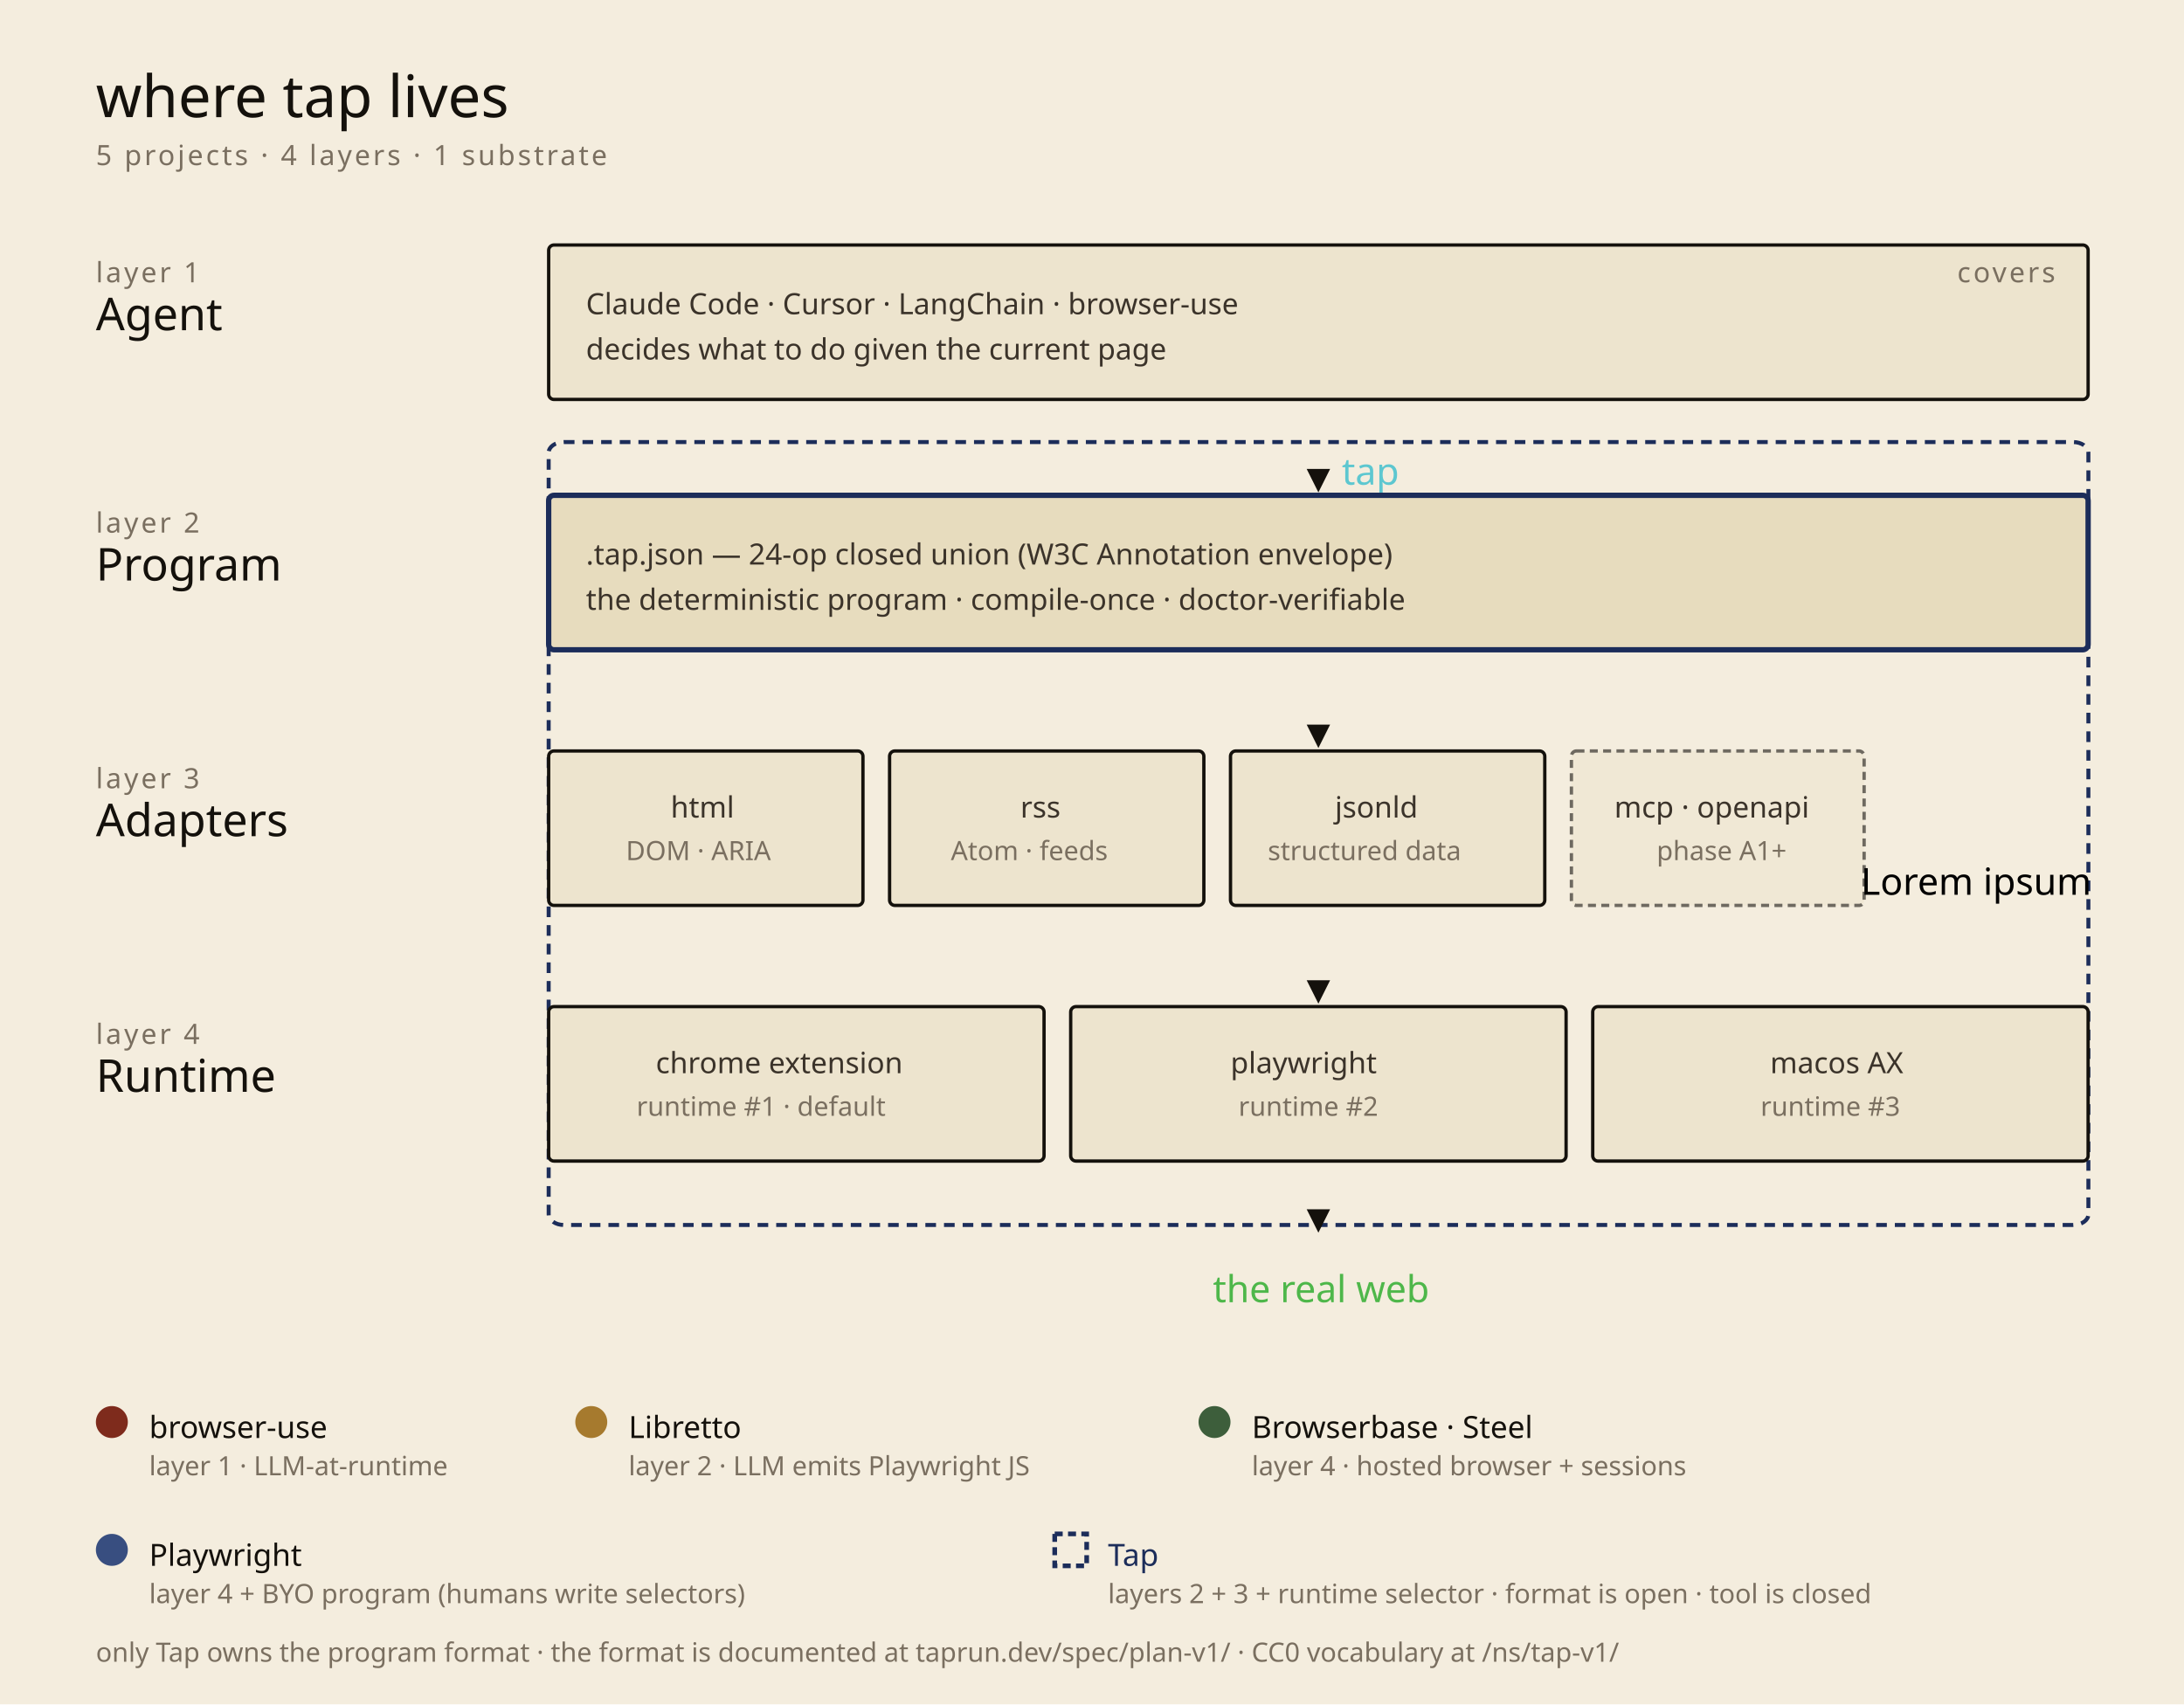
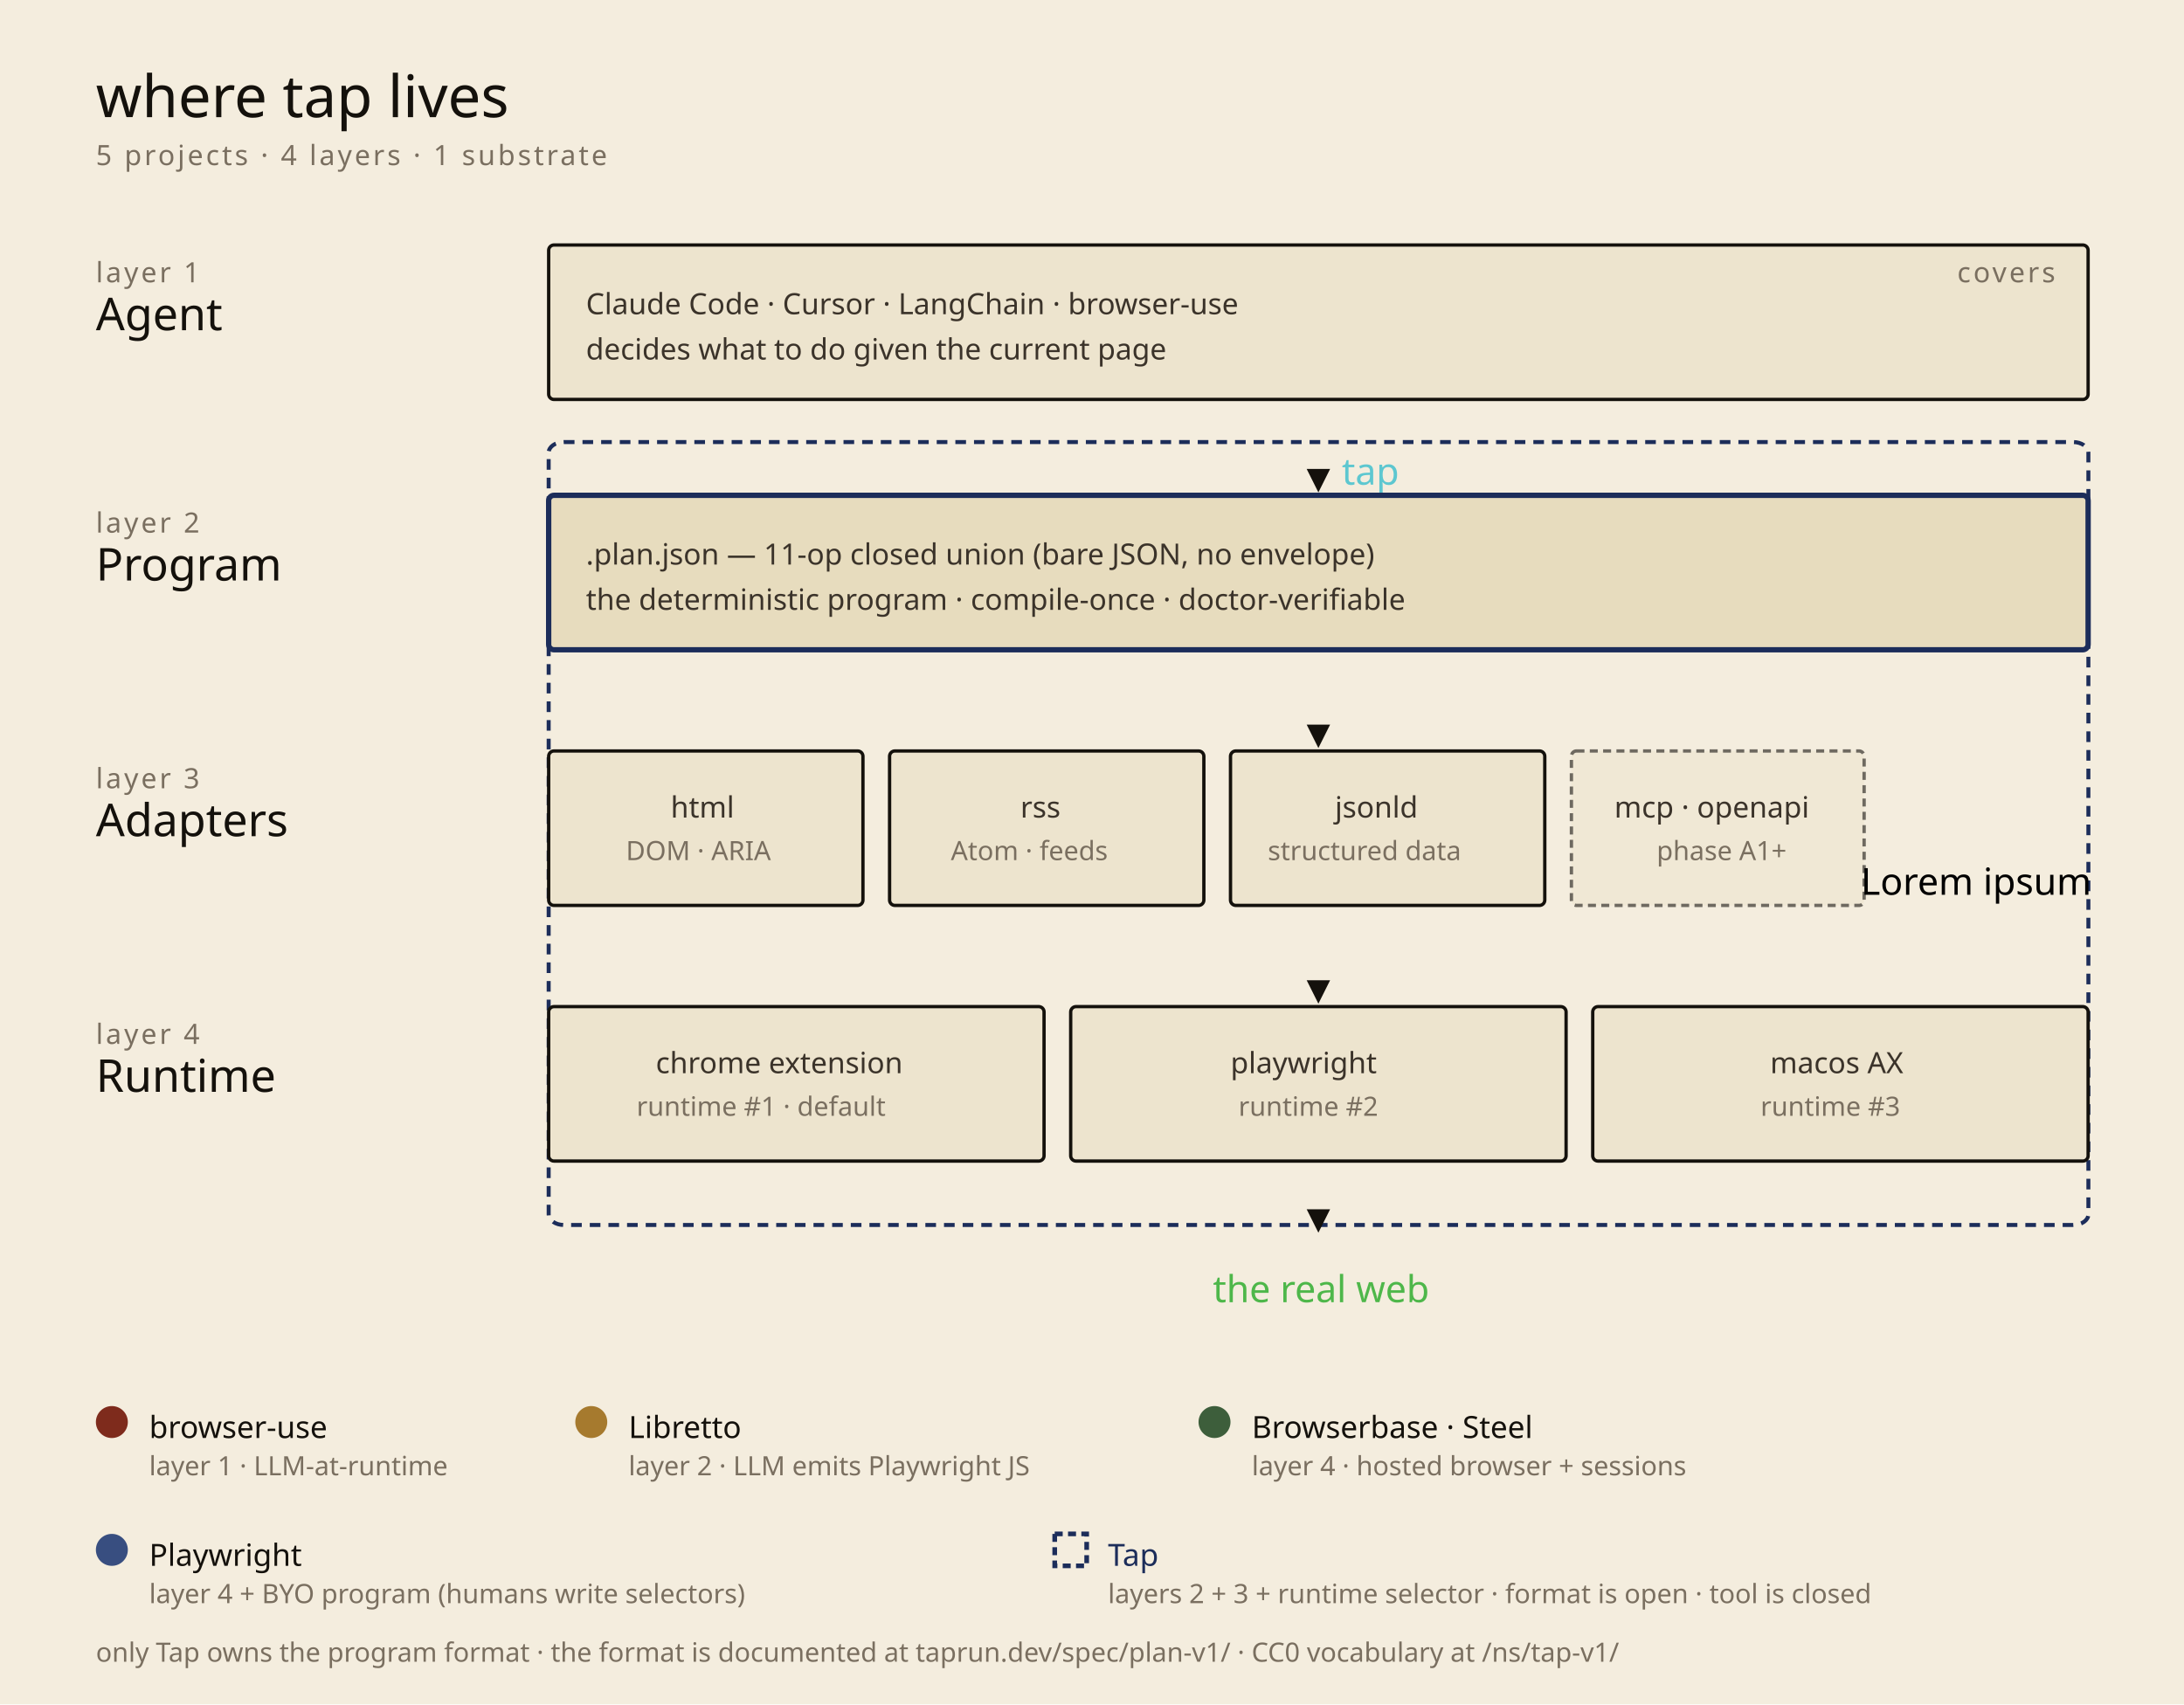
<svg xmlns="http://www.w3.org/2000/svg" version="1.1" id="Layer_1" x="0px" y="0px" viewBox="0 0 820 640" style="enable-background:new 0 0 820 640;" xml:space="preserve">
  <style type="text/css">
	.st0{fill:#F4EDDE;}
	.st1{fill:#14110C;}
	.st2{font-family:'TimesNewRomanPS-BoldItalicMT';}
	.st3{font-size:22px;}
	.st4{fill:#7A6F60;}
	.st5{font-family:'JetBrainsMonoNF-Regular';}
	.st6{font-size:10.5px;}
	.st7{letter-spacing:1;}
	.st8{fill:none;stroke:#1C2D5A;stroke-width:1.5;stroke-dasharray:4,3;}
	.st9{fill:#5DC7D0;}
	.st10{font-size:14px;}
	.st11{font-family:'TimesNewRomanPS-ItalicMT';}
	.st12{font-size:17px;}
	.st13{fill:#EDE4CE;stroke:#14110C;stroke-width:1.25;}
	.st14{fill:#3B332A;}
	.st15{font-size:11px;}
	.st16{fill:#E7DCBE;stroke:#1C2D5A;stroke-width:2;}
	.st17{font-family:'JetBrainsMonoNF-SemiBold';}
	.st18{font-size:10px;}
	.st19{opacity:0.6;fill:#EDE4CE;stroke:#14110C;stroke-width:1.25;stroke-dasharray:3,2;enable-background:new    ;}
	.st20{fill:none;}
	.st21{fill:#4EB74A;}
	.st22{fill:#7E2B1C;}
	.st23{font-family:'JetBrainsMonoNF-Medium';}
	.st24{font-size:11.5px;}
	.st25{fill:#A67A2E;}
	.st26{fill:#3D5E3B;}
	.st27{fill:#384E80;}
	.st28{fill:none;stroke:#1C2D5A;stroke-width:1.75;stroke-dasharray:3,2;}
	.st29{fill:#1C2D5A;}
	.st30{font-family:'MyriadPro-Regular';}
</style>
  <rect class="st0" width="820" height="640" />
  <text transform="matrix(1 0 0 1 36 44)" class="st1 st2 st3">where tap lives</text>
  <text transform="matrix(1 0 0 1 36 62)" class="st4 st5 st6 st7">5 projects · 4 layers · 1 substrate</text>
  <path class="st8" d="M211.7,166h566.7c3.1,0,5.7,1.8,5.7,4v286c0,2.2-2.5,4-5.7,4H211.7c-3.1,0-5.7-1.8-5.7-4V170  C206,167.8,208.5,166,211.7,166z" />
  <text transform="matrix(1 0 0 1 503.8015 182)" class="st9 st5 st10">tap</text>
  <text transform="matrix(1 0 0 1 36 106)" class="st4 st5 st6 st7">layer 1</text>
  <text transform="matrix(1 0 0 1 36 124)" class="st1 st11 st12">Agent</text>
  <path class="st13" d="M208,92h574c1.1,0,2,0.9,2,2v54c0,1.1-0.9,2-2,2H208c-1.1,0-2-0.9-2-2V94C206,92.9,206.9,92,208,92z" />
  <text transform="matrix(1 0 0 1 220 118)" class="st14 st5 st15">Claude Code · Cursor · LangChain · browser-use</text>
  <text transform="matrix(1 0 0 1 220 135)" class="st14 st5 st15">decides what to do given the current page</text>
  <text transform="matrix(1 0 0 1 36 200)" class="st4 st5 st6 st7">layer 2</text>
  <text transform="matrix(1 0 0 1 36 218)" class="st1 st11 st12">Program</text>
  <path class="st16" d="M208,186h574c1.1,0,2,0.9,2,2v54c0,1.1-0.9,2-2,2H208c-1.1,0-2-0.9-2-2v-54C206,186.9,206.9,186,208,186z" />
-   <text transform="matrix(1 0 0 1 220 212)" class="st14 st17 st15">.tap.json — 24-op closed union (W3C Annotation envelope)</text>
+   <text transform="matrix(1 0 0 1 220 212)" class="st14 st17 st15">.plan.json — 11-op closed union (bare JSON, no envelope)</text>
  <text transform="matrix(1 0 0 1 220 229)" class="st14 st5 st15">the deterministic program · compile-once · doctor-verifiable</text>
  <text transform="matrix(1 0 0 1 36 296)" class="st4 st5 st6 st7">layer 3</text>
  <text transform="matrix(1 0 0 1 36 314)" class="st1 st11 st12">Adapters</text>
  <path class="st13" d="M208,282h114c1.1,0,2,0.9,2,2v54c0,1.1-0.9,2-2,2H208c-1.1,0-2-0.9-2-2v-54C206,282.9,206.9,282,208,282z" />
  <text transform="matrix(1 0 0 1 251.8002 307)" class="st14 st17 st15">html</text>
  <text transform="matrix(1 0 0 1 235.0005 323)" class="st4 st5 st18">DOM · ARIA</text>
  <path class="st13" d="M336,282h114c1.1,0,2,0.9,2,2v54c0,1.1-0.9,2-2,2H336c-1.1,0-2-0.9-2-2v-54C334,282.9,334.9,282,336,282z" />
  <text transform="matrix(1 0 0 1 383.1002 307)" class="st14 st17 st15">rss</text>
  <text transform="matrix(1 0 0 1 357.0005 323)" class="st4 st5 st18">Atom · feeds</text>
  <path class="st13" d="M464,282h114c1.1,0,2,0.9,2,2v54c0,1.1-0.9,2-2,2H464c-1.1,0-2-0.9-2-2v-54C462,282.9,462.9,282,464,282z" />
  <text transform="matrix(1 0 0 1 501.2003 307)" class="st14 st17 st15">jsonld</text>
  <text transform="matrix(1 0 0 1 476.0007 323)" class="st4 st5 st18">structured data</text>
  <path class="st19" d="M591.9,282H698c1,0,1.9,0.9,1.9,2v54c0,1.1-0.8,2-1.9,2H591.9c-1,0-1.9-0.9-1.9-2v-54  C590,282.9,590.8,282,591.9,282z" />
  <text transform="matrix(1 0 0 1 606.1006 307)" class="st14 st17 st15">mcp · openapi</text>
  <text transform="matrix(1 0 0 1 622.0005 323)" class="st4 st5 st18">phase A1+</text>
  <text transform="matrix(1 0 0 1 36 392)" class="st4 st5 st6 st7">layer 4</text>
  <text transform="matrix(1 0 0 1 36 410)" class="st1 st11 st12">Runtime</text>
  <path class="st13" d="M208,378h182c1.1,0,2,0.9,2,2v54c0,1.1-0.9,2-2,2H208c-1.1,0-2-0.9-2-2v-54C206,378.9,206.9,378,208,378z" />
  <text transform="matrix(1 0 0 1 246.2008 403)" class="st14 st17 st15">chrome extension</text>
  <text transform="matrix(1 0 0 1 239.0009 419)" class="st4 st5 st18">runtime #1 · default</text>
  <path class="st13" d="M404,378h182c1.1,0,2,0.9,2,2v54c0,1.1-0.9,2-2,2H404c-1.1,0-2-0.9-2-2v-54C402,378.9,402.9,378,404,378z" />
  <text transform="matrix(1 0 0 1 462.0005 403)" class="st14 st17 st15">playwright</text>
  <text transform="matrix(1 0 0 1 465.0005 419)" class="st4 st5 st18">runtime #2</text>
  <path class="st13" d="M600,378h182c1.1,0,2,0.9,2,2v54c0,1.1-0.9,2-2,2H600c-1.1,0-2-0.9-2-2v-54C598,378.9,598.9,378,600,378z" />
  <text transform="matrix(1 0 0 1 664.6003 403)" class="st14 st17 st15">macos AX</text>
  <text transform="matrix(1 0 0 1 661.0005 419)" class="st4 st5 st18">runtime #3</text>
  <path class="st20" d="M370,464h250c11,0,20,9,20,20l0,0c0,11-9,20-20,20H370c-11,0-20-9-20-20l0,0C350,473,359,464,370,464z" />
  <text transform="matrix(1 0 0 1 455.4006 489)" class="st21 st5 st10">the real web</text>
  <path class="st20" d="" />
  <path class="st1" d="M499.4,176.1l-4.4,8.8l-4.4-8.8H499.4z" />
  <path marker-end="url(#arrow)" class="st1" d="M495,184" />
  <path class="st20" d="" />
  <path class="st1" d="M499.4,272.1l-4.4,8.8l-4.4-8.8H499.4z" />
  <path marker-end="url(#arrow)" class="st1" d="M495,280" />
  <path class="st20" d="" />
  <path class="st1" d="M499.4,368.1l-4.4,8.8l-4.4-8.8H499.4z" />
  <path marker-end="url(#arrow)" class="st1" d="M495,376" />
  <path class="st20" d="" />
  <path class="st1" d="M499.4,454.1l-4.4,8.8l-4.4-8.8H499.4z" />
  <path marker-end="url(#arrow)" class="st1" d="M495,462" />
  <text transform="matrix(1 0 0 1 734.8606 106)" class="st4 st5 st6 st7">covers</text>
  <g transform="translate(36 540)">
    <circle class="st22" cx="6" cy="-6" r="6" />
    <text transform="matrix(1 0 0 1 20 0)" class="st1 st23 st24">browser-use</text>
    <text transform="matrix(1 0 0 1 20 14)" class="st4 st5 st18">layer 1 · LLM-at-runtime</text>
  </g>
  <g transform="translate(216 540)">
    <circle class="st25" cx="6" cy="-6" r="6" />
    <text transform="matrix(1 0 0 1 20 0)" class="st1 st23 st24">Libretto</text>
    <text transform="matrix(1 0 0 1 20 14)" class="st4 st5 st18">layer 2 · LLM emits Playwright JS</text>
  </g>
  <g transform="translate(396 540)">
    <circle class="st26" cx="60" cy="-6" r="6" />
    <text transform="matrix(1 0 0 1 74 0)" class="st1 st23 st24">Browserbase · Steel</text>
    <text transform="matrix(1 0 0 1 74 14)" class="st4 st5 st18">layer 4 · hosted browser + sessions</text>
  </g>
  <g transform="translate(36 588)">
    <circle class="st27" cx="6" cy="-6" r="6" />
    <text transform="matrix(1 0 0 1 20 0)" class="st1 st23 st24">Playwright</text>
    <text transform="matrix(1 0 0 1 20 14)" class="st4 st5 st18">layer 4 + BYO program (humans write selectors)</text>
  </g>
  <g transform="translate(396 588)">
    <rect y="-12" class="st28" width="12" height="12" />
    <text transform="matrix(1 0 0 1 20 0)" class="st29 st23 st24">Tap</text>
    <text transform="matrix(1 0 0 1 20 14)" class="st4 st5 st18">layers 2 + 3 + runtime selector · format is open · tool is closed</text>
  </g>
  <text transform="matrix(1 0 0 1 36 624)" class="st4 st5 st18">only Tap owns the program format · the format is documented at taprun.dev/spec/plan-v1/ · CC0 vocabulary at /ns/tap-v1/</text>
  <text transform="matrix(1 0 0 1 698.6475 336)" class="st30 st10">Lorem ipsum</text>
</svg>
